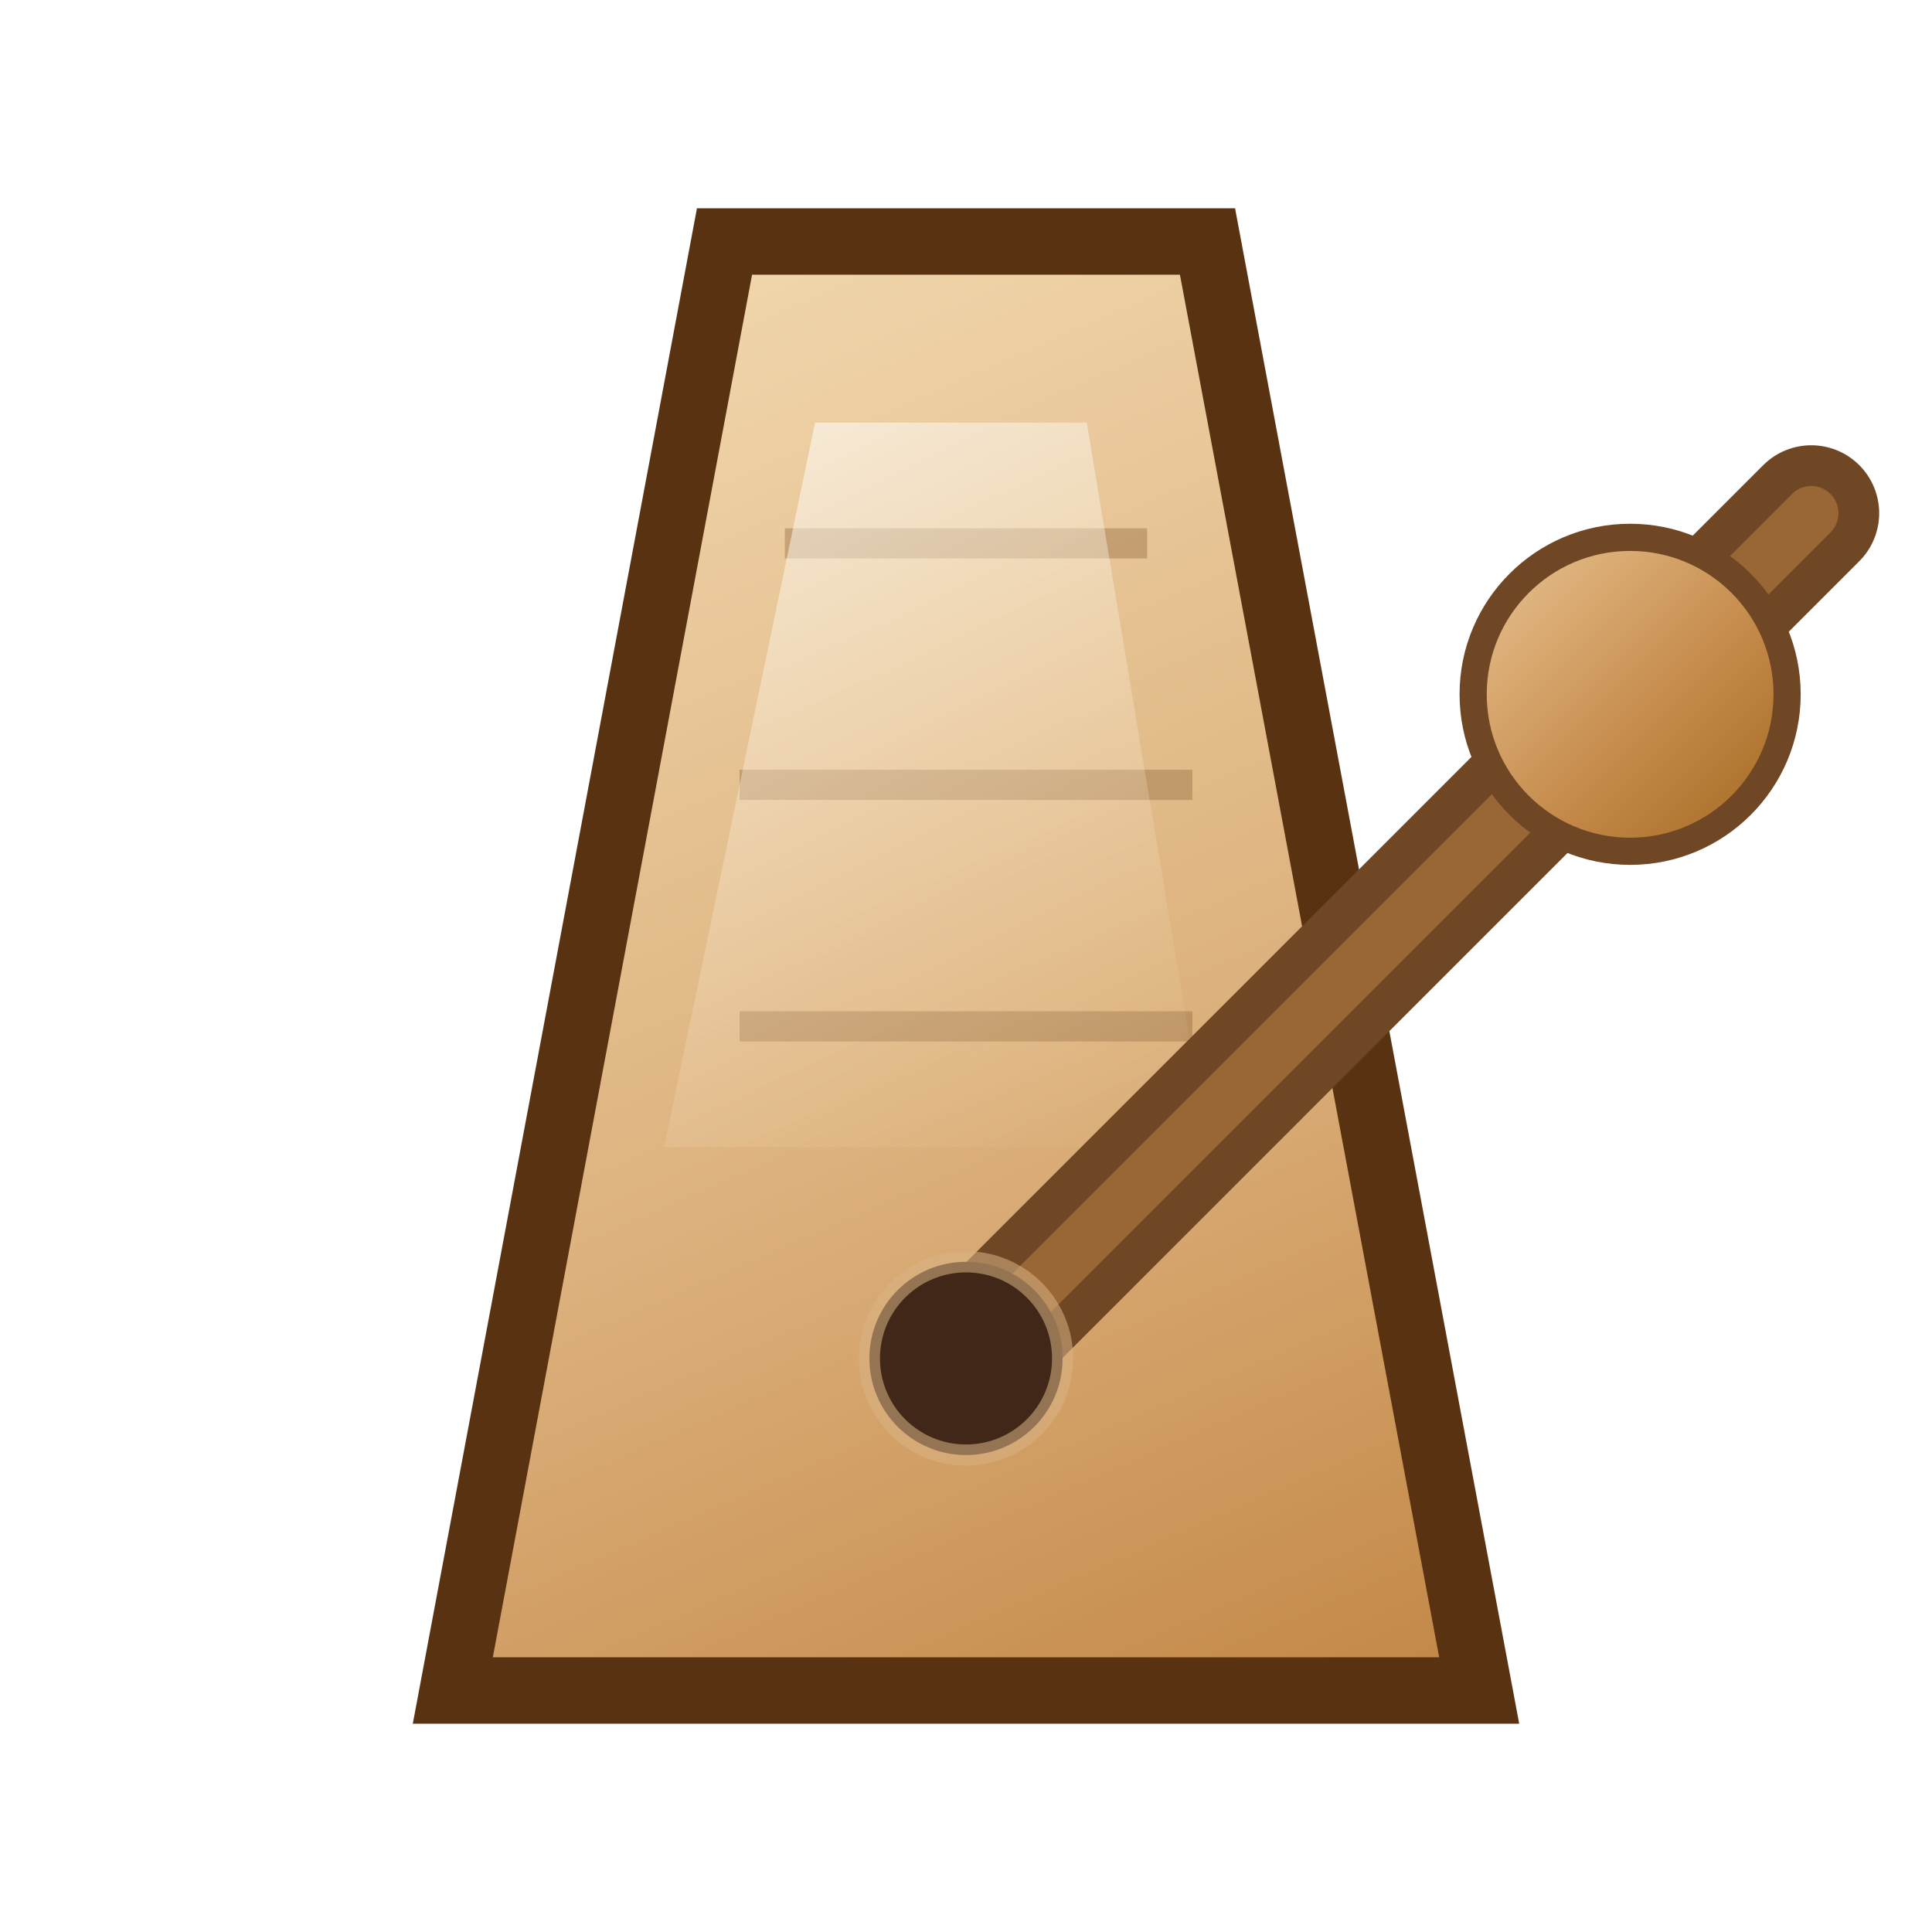
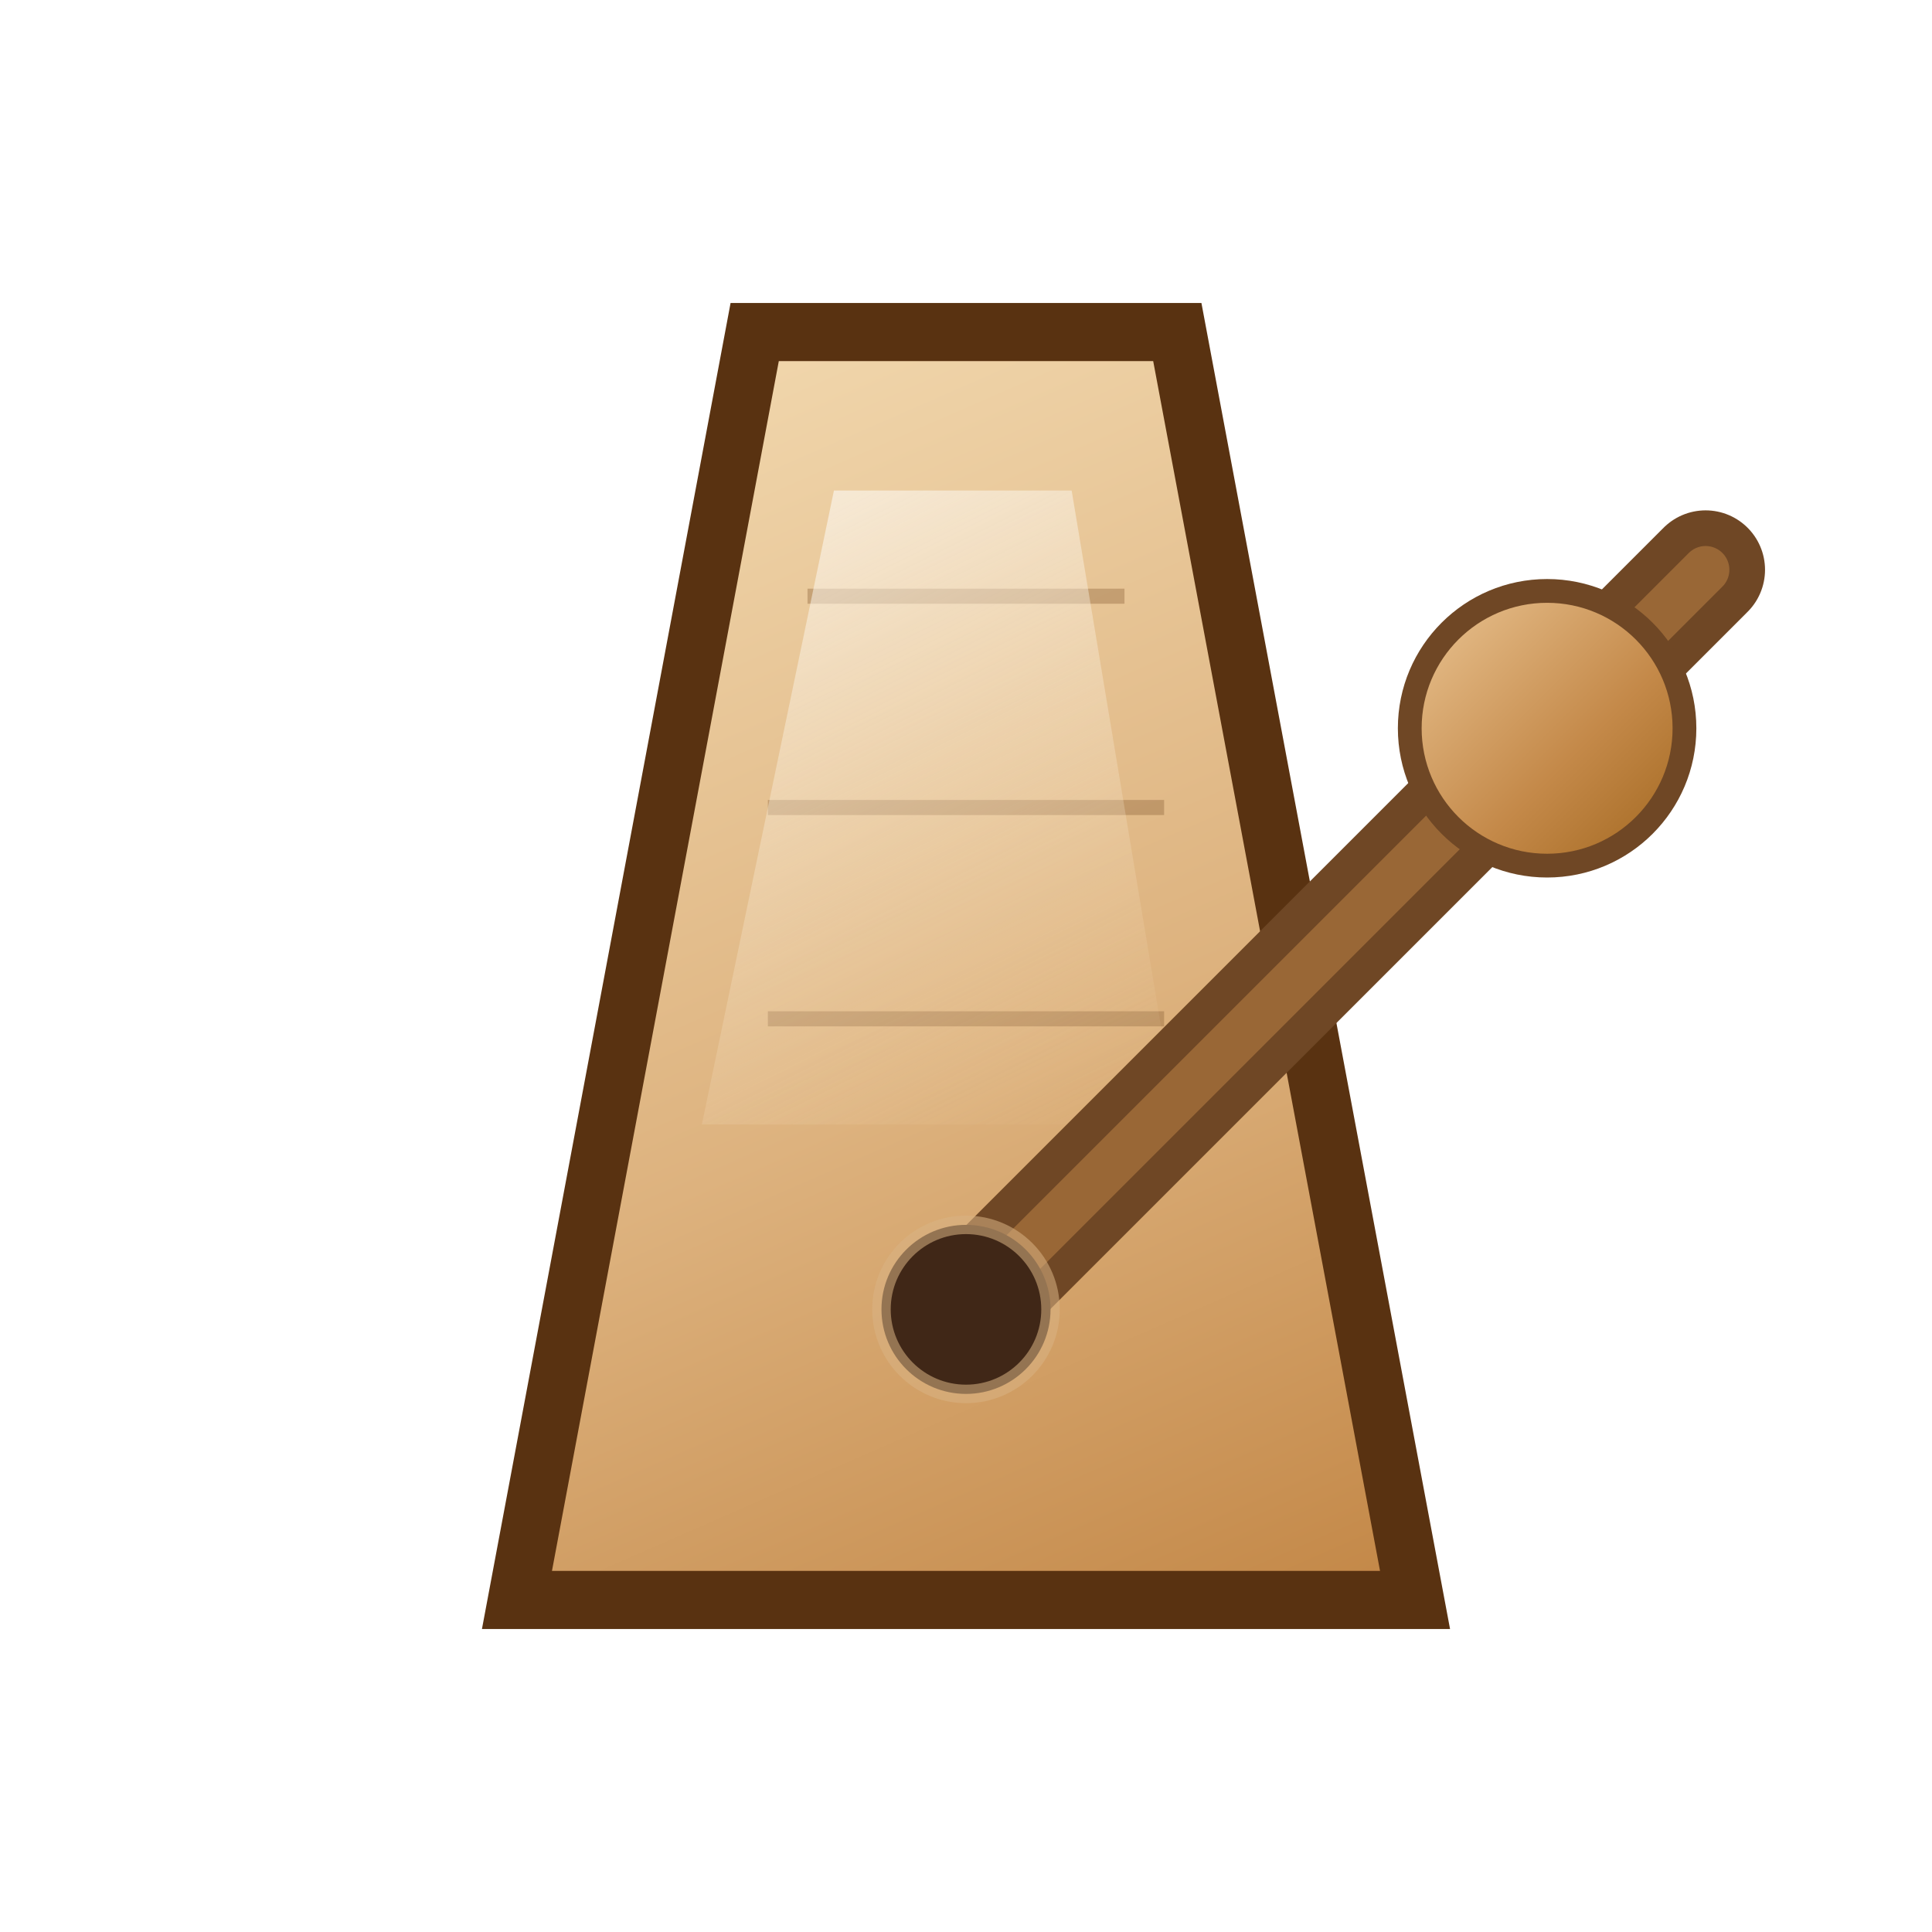
- <svg xmlns="http://www.w3.org/2000/svg" viewBox="0 0 64 64">
+ <svg xmlns="http://www.w3.org/2000/svg" viewBox="0 0 128 128">
  <defs>
-     <linearGradient id="a" x1="24" x2="45" y1="8" y2="56" gradientUnits="userSpaceOnUse">
+     <linearGradient id="a" x1="50" x2="86.75" y1="22" y2="106" gradientUnits="userSpaceOnUse">
      <stop stop-color="#f1d7ad" />
      <stop offset=".55" stop-color="#ddb27e" />
      <stop offset="1" stop-color="#c48949" />
    </linearGradient>
-     <linearGradient id="b" x1="27" x2="39" y1="14" y2="38" gradientUnits="userSpaceOnUse">
+     <linearGradient id="b" x1="55.25" x2="76.25" y1="32.5" y2="74.5" gradientUnits="userSpaceOnUse">
      <stop stop-color="#fdfcf9" stop-opacity=".58" />
      <stop offset="1" stop-color="#f9e1ba" stop-opacity="0" />
    </linearGradient>
-     <linearGradient id="c" x1="48" x2="60" y1="17" y2="29" gradientUnits="userSpaceOnUse">
+     <linearGradient id="c" x1="92" x2="113" y1="37.75" y2="58.75" gradientUnits="userSpaceOnUse">
      <stop stop-color="#f0ce9f" />
      <stop offset=".58" stop-color="#c48949" />
      <stop offset="1" stop-color="#9a5f15" />
    </linearGradient>
  </defs>
-   <path fill="url(#a)" stroke="#593211" stroke-width="2.2" d="M24 8H40L49 56H15Z" />
-   <path stroke="#8c6339" stroke-opacity=".38" d="M26 18h12M24.5 26h15M24.5 34h15" />
-   <path fill="url(#b)" d="M27 14h9l4 24H22z" />
-   <path stroke="#6f4725" stroke-linecap="round" stroke-width="4.5" d="M32 45 60 17" />
-   <path stroke="#c48949" stroke-linecap="round" stroke-opacity=".5" stroke-width="1.8" d="M32 45 60 17" />
-   <circle cx="32" cy="45" r="3.2" fill="#402717" stroke="#d8b383" stroke-opacity=".55" stroke-width=".7" />
-   <circle cx="54" cy="23" r="5.2" fill="url(#c)" stroke="#6f4725" stroke-width=".9" />
+   <path fill="url(#a)" stroke="#593211" stroke-width="3.85" d="M 50 22 H 78 L 93.75 106 H 34.25 Z" />
+   <path stroke="#8c6339" stroke-opacity=".38" d="M 53.5 39.5 h 21 M 50.875 53.5 h 26.25 M 50.875 67.5 h 26.25" />
+   <path fill="url(#b)" d="M 55.25 32.5 h 15.75 l 7 42 H 46.5 z" />
+   <path stroke="#6f4725" stroke-linecap="round" stroke-width="7.875" d="M 64 86.75 113 37.75" />
+   <path stroke="#c48949" stroke-linecap="round" stroke-opacity=".5" stroke-width="3.15" d="M 64 86.75 113 37.75" />
+   <circle cx="64" cy="86.75" r="5.6" fill="#402717" stroke="#d8b383" stroke-opacity=".55" stroke-width="1.225" />
+   <circle cx="102.5" cy="48.25" r="9.1" fill="url(#c)" stroke="#6f4725" stroke-width="1.575" />
</svg>
